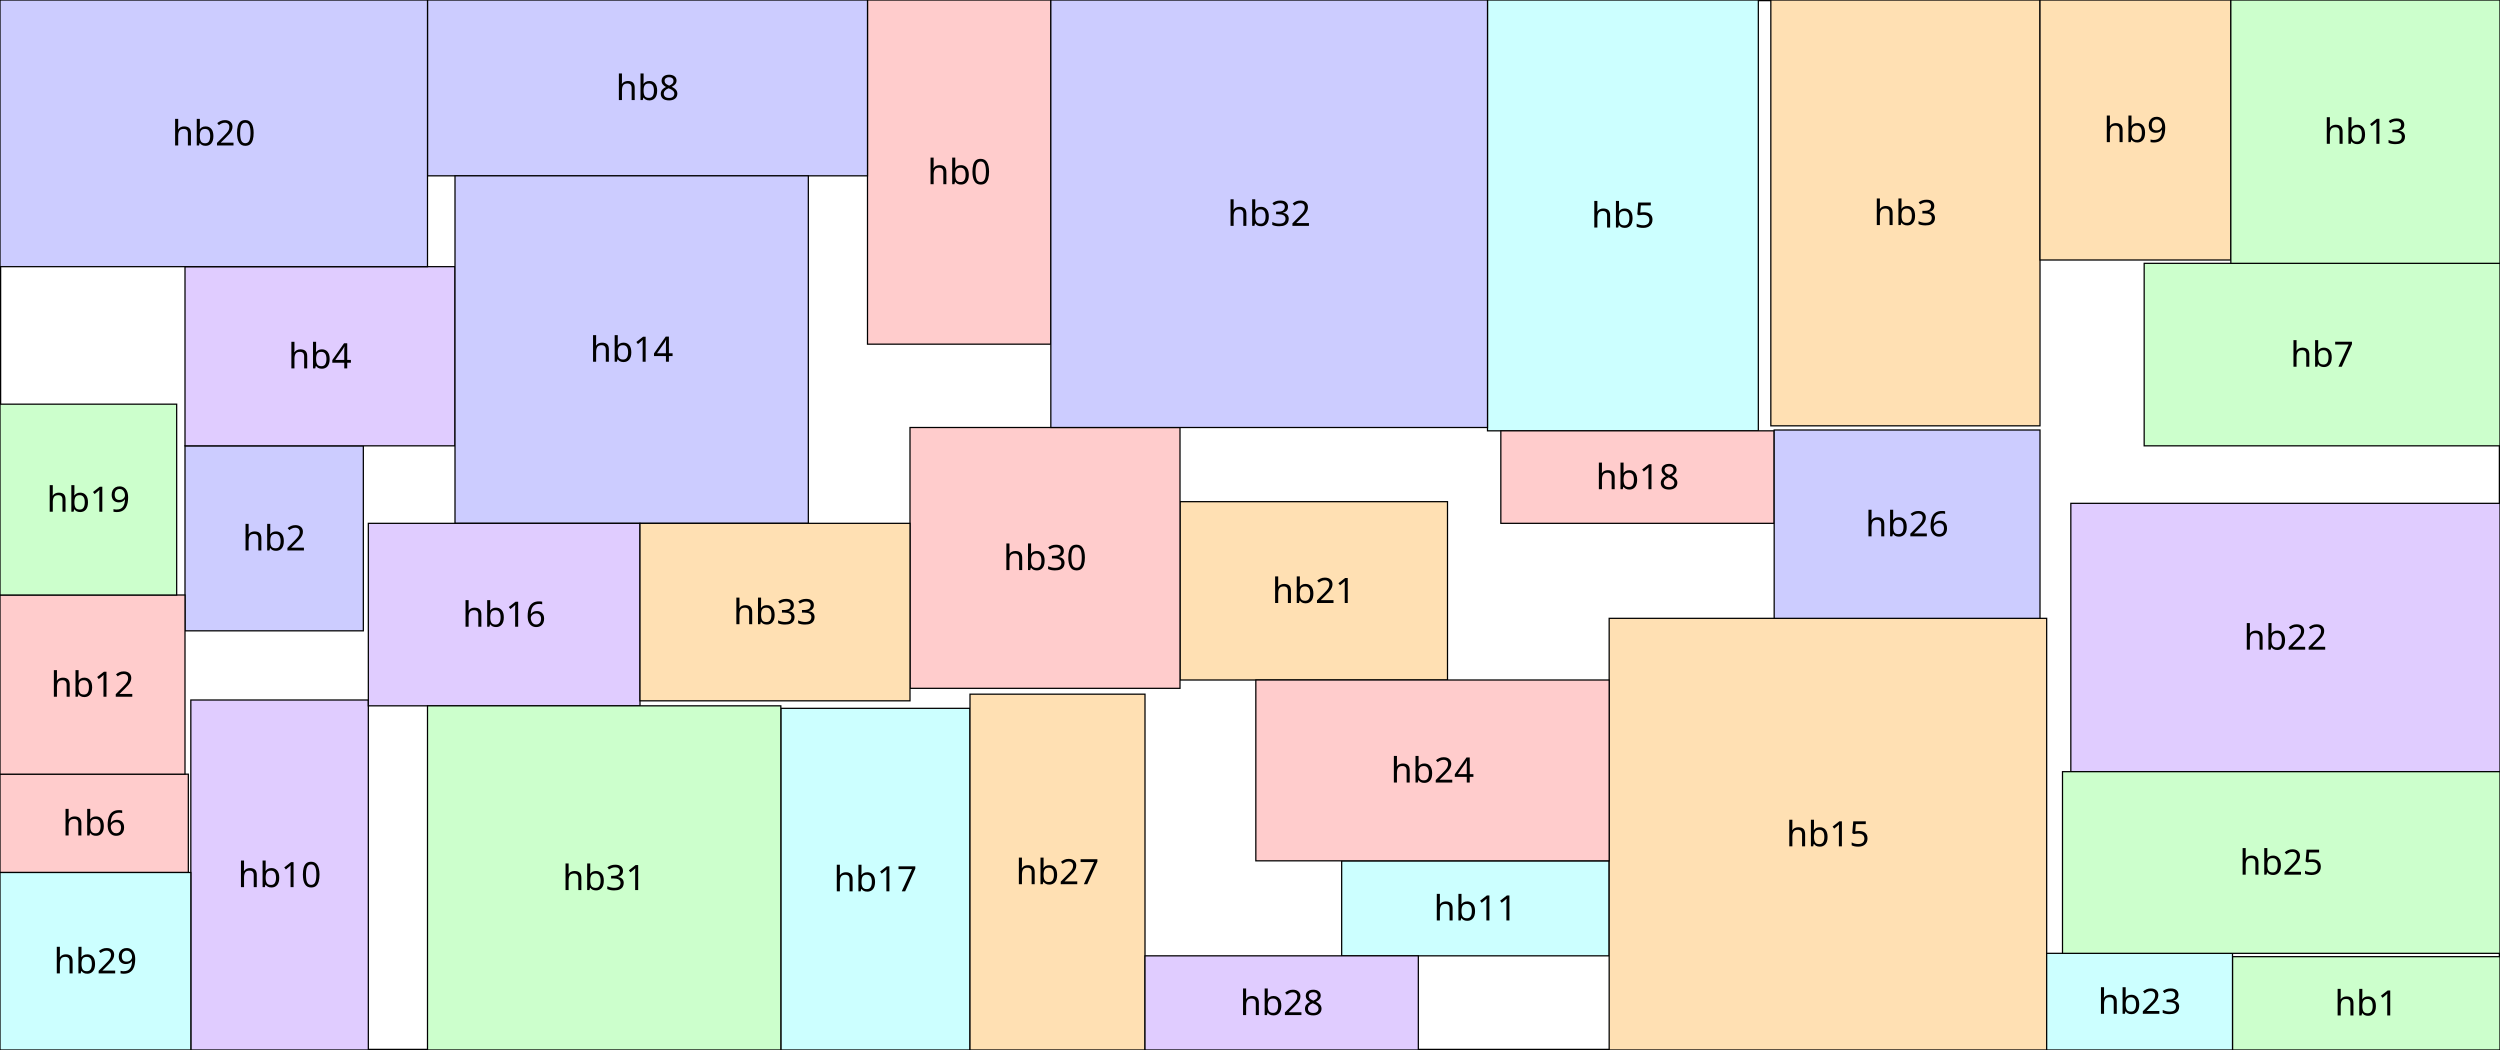
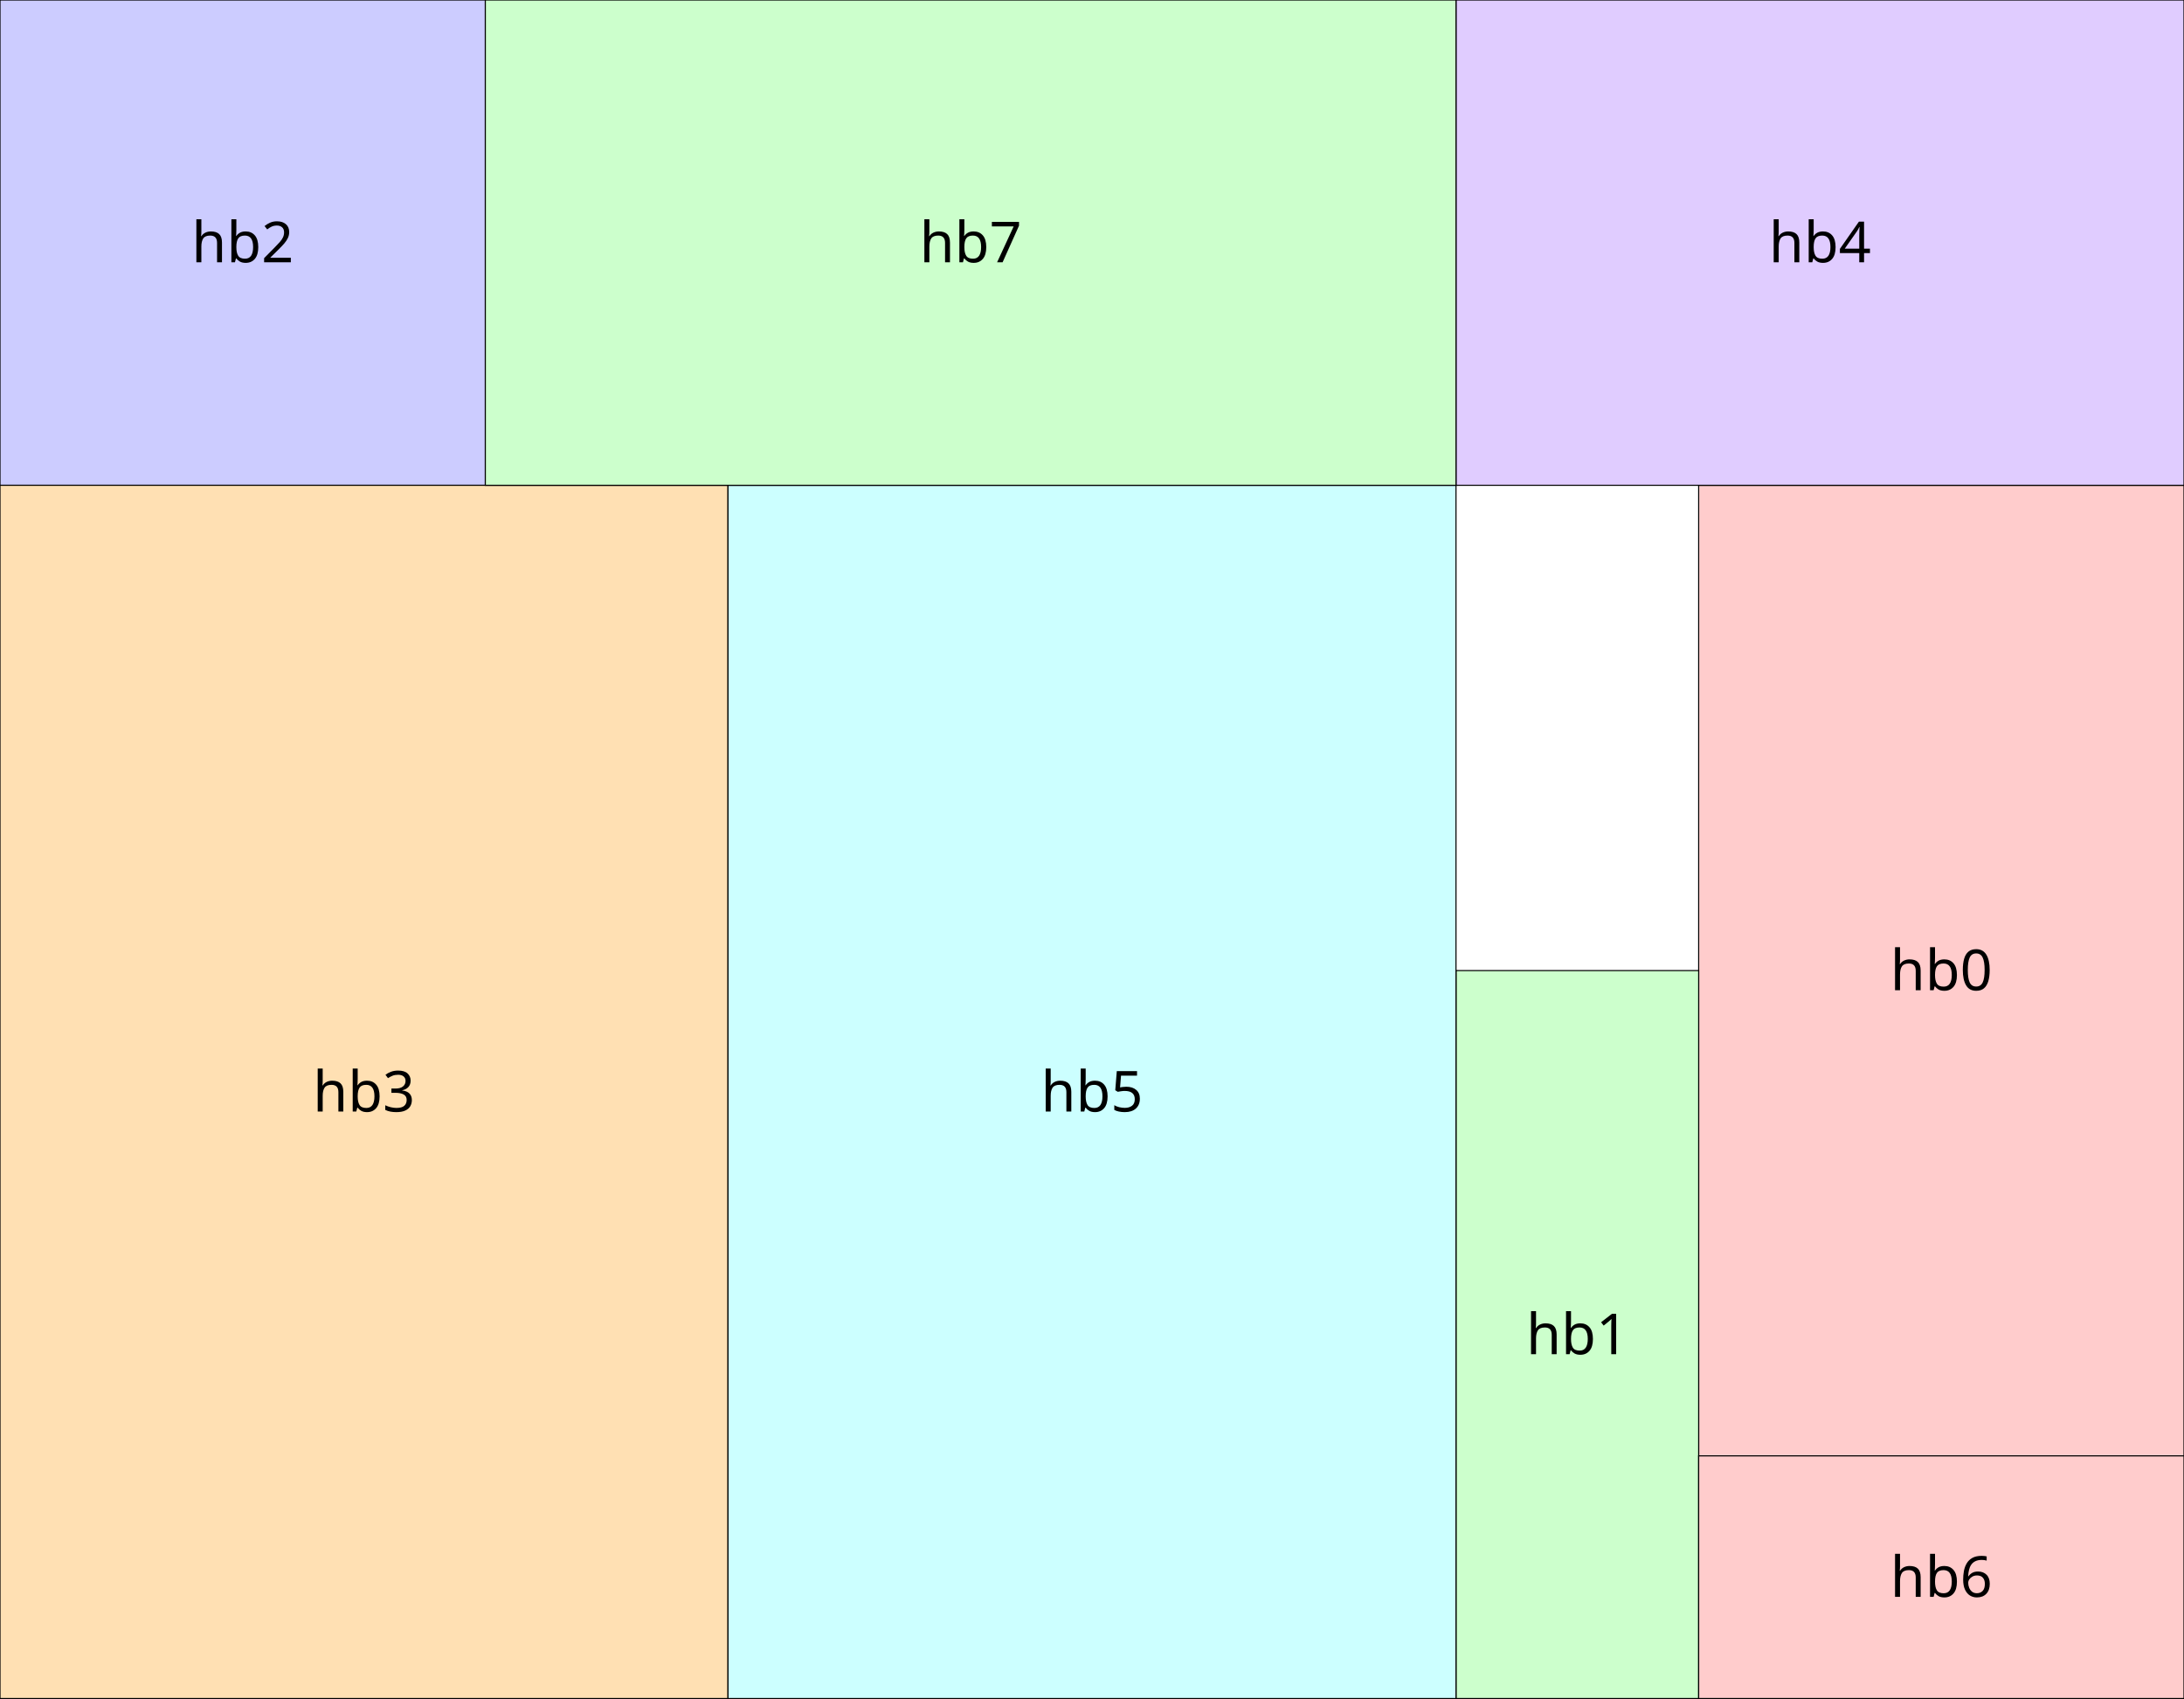
- <svg xmlns="http://www.w3.org/2000/svg" version="1.1" width="1000" height="420" viewBox="0 0 1000 420">
-   <rect x="0" y="0" width="1000" height="420" fill="none" stroke="black" stroke-width="1" />
-   <rect x="347" y="0" width="73.333" height="137.667" fill="#ffcccc" stroke="black" stroke-width="0.5" />
-   <text x="383.667" y="68.833" font-family="sans-serif" font-size="14" fill="black" text-anchor="middle" dominant-baseline="middle">hb0</text>
-   <rect x="893" y="382.667" width="107" height="37.333" fill="#ccffcc" stroke="black" stroke-width="0.5" />
-   <text x="946.5" y="401.333" font-family="sans-serif" font-size="14" fill="black" text-anchor="middle" dominant-baseline="middle">hb1</text>
-   <rect x="74" y="178.333" width="71.333" height="74" fill="#ccccff" stroke="black" stroke-width="0.5" />
-   <text x="109.667" y="215.333" font-family="sans-serif" font-size="14" fill="black" text-anchor="middle" dominant-baseline="middle">hb2</text>
-   <rect x="708.333" y="0" width="107.667" height="170.333" fill="#ffe0b3" stroke="black" stroke-width="0.5" />
-   <text x="762.167" y="85.167" font-family="sans-serif" font-size="14" fill="black" text-anchor="middle" dominant-baseline="middle">hb3</text>
-   <rect x="74" y="106.667" width="108" height="71.667" fill="#e0ccff" stroke="black" stroke-width="0.5" />
-   <text x="128" y="142.5" font-family="sans-serif" font-size="14" fill="black" text-anchor="middle" dominant-baseline="middle">hb4</text>
-   <rect x="595" y="0" width="108.333" height="172.333" fill="#ccffff" stroke="black" stroke-width="0.5" />
-   <text x="649.167" y="86.167" font-family="sans-serif" font-size="14" fill="black" text-anchor="middle" dominant-baseline="middle">hb5</text>
-   <rect x="0" y="309.667" width="75.333" height="39.333" fill="#ffcccc" stroke="black" stroke-width="0.5" />
-   <text x="37.667" y="329.333" font-family="sans-serif" font-size="14" fill="black" text-anchor="middle" dominant-baseline="middle">hb6</text>
-   <rect x="857.667" y="105.333" width="142.333" height="73" fill="#ccffcc" stroke="black" stroke-width="0.5" />
-   <text x="928.833" y="141.833" font-family="sans-serif" font-size="14" fill="black" text-anchor="middle" dominant-baseline="middle">hb7</text>
-   <rect x="171" y="0" width="176" height="70.333" fill="#ccccff" stroke="black" stroke-width="0.5" />
-   <text x="259" y="35.167" font-family="sans-serif" font-size="14" fill="black" text-anchor="middle" dominant-baseline="middle">hb8</text>
-   <rect x="816" y="0" width="76.333" height="104" fill="#ffe0b3" stroke="black" stroke-width="0.5" />
-   <text x="854.167" y="52" font-family="sans-serif" font-size="14" fill="black" text-anchor="middle" dominant-baseline="middle">hb9</text>
-   <rect x="76.333" y="280" width="71" height="140" fill="#e0ccff" stroke="black" stroke-width="0.5" />
-   <text x="111.833" y="350" font-family="sans-serif" font-size="14" fill="black" text-anchor="middle" dominant-baseline="middle">hb10</text>
-   <rect x="536.667" y="344.333" width="107" height="38" fill="#ccffff" stroke="black" stroke-width="0.5" />
-   <text x="590.167" y="363.333" font-family="sans-serif" font-size="14" fill="black" text-anchor="middle" dominant-baseline="middle">hb11</text>
-   <rect x="0" y="238" width="74" height="71.667" fill="#ffcccc" stroke="black" stroke-width="0.5" />
-   <text x="37" y="273.833" font-family="sans-serif" font-size="14" fill="black" text-anchor="middle" dominant-baseline="middle">hb12</text>
-   <rect x="892.333" y="0" width="107.667" height="105.333" fill="#ccffcc" stroke="black" stroke-width="0.5" />
-   <text x="946.167" y="52.667" font-family="sans-serif" font-size="14" fill="black" text-anchor="middle" dominant-baseline="middle">hb13</text>
-   <rect x="182" y="70.333" width="141.333" height="139" fill="#ccccff" stroke="black" stroke-width="0.5" />
-   <text x="252.667" y="139.833" font-family="sans-serif" font-size="14" fill="black" text-anchor="middle" dominant-baseline="middle">hb14</text>
-   <rect x="643.667" y="247.333" width="175" height="172.667" fill="#ffe0b3" stroke="black" stroke-width="0.5" />
-   <text x="731.167" y="333.667" font-family="sans-serif" font-size="14" fill="black" text-anchor="middle" dominant-baseline="middle">hb15</text>
-   <rect x="147.333" y="209.333" width="108.667" height="73" fill="#e0ccff" stroke="black" stroke-width="0.5" />
-   <text x="201.667" y="245.833" font-family="sans-serif" font-size="14" fill="black" text-anchor="middle" dominant-baseline="middle">hb16</text>
-   <rect x="312.333" y="283.333" width="75.667" height="136.667" fill="#ccffff" stroke="black" stroke-width="0.5" />
-   <text x="350.167" y="351.667" font-family="sans-serif" font-size="14" fill="black" text-anchor="middle" dominant-baseline="middle">hb17</text>
-   <rect x="600.333" y="172.333" width="109.333" height="37" fill="#ffcccc" stroke="black" stroke-width="0.5" />
-   <text x="655" y="190.833" font-family="sans-serif" font-size="14" fill="black" text-anchor="middle" dominant-baseline="middle">hb18</text>
-   <rect x="0" y="161.667" width="70.667" height="76.333" fill="#ccffcc" stroke="black" stroke-width="0.5" />
-   <text x="35.333" y="199.833" font-family="sans-serif" font-size="14" fill="black" text-anchor="middle" dominant-baseline="middle">hb19</text>
-   <rect x="0" y="0" width="171" height="106.667" fill="#ccccff" stroke="black" stroke-width="0.5" />
-   <text x="85.5" y="53.333" font-family="sans-serif" font-size="14" fill="black" text-anchor="middle" dominant-baseline="middle">hb20</text>
-   <rect x="472" y="200.667" width="107" height="71.333" fill="#ffe0b3" stroke="black" stroke-width="0.5" />
-   <text x="525.5" y="236.333" font-family="sans-serif" font-size="14" fill="black" text-anchor="middle" dominant-baseline="middle">hb21</text>
-   <rect x="828.333" y="201.333" width="171.667" height="107.333" fill="#e0ccff" stroke="black" stroke-width="0.5" />
-   <text x="914.167" y="255" font-family="sans-serif" font-size="14" fill="black" text-anchor="middle" dominant-baseline="middle">hb22</text>
-   <rect x="818.667" y="381.333" width="74.333" height="38.667" fill="#ccffff" stroke="black" stroke-width="0.5" />
-   <text x="855.833" y="400.667" font-family="sans-serif" font-size="14" fill="black" text-anchor="middle" dominant-baseline="middle">hb23</text>
-   <rect x="502.333" y="272" width="141.333" height="72.333" fill="#ffcccc" stroke="black" stroke-width="0.5" />
-   <text x="573" y="308.167" font-family="sans-serif" font-size="14" fill="black" text-anchor="middle" dominant-baseline="middle">hb24</text>
-   <rect x="825" y="308.667" width="175" height="72.667" fill="#ccffcc" stroke="black" stroke-width="0.5" />
-   <text x="912.5" y="345" font-family="sans-serif" font-size="14" fill="black" text-anchor="middle" dominant-baseline="middle">hb25</text>
-   <rect x="709.667" y="172" width="106.333" height="75.333" fill="#ccccff" stroke="black" stroke-width="0.5" />
-   <text x="762.833" y="209.667" font-family="sans-serif" font-size="14" fill="black" text-anchor="middle" dominant-baseline="middle">hb26</text>
-   <rect x="388" y="277.667" width="70" height="142.333" fill="#ffe0b3" stroke="black" stroke-width="0.5" />
-   <text x="423" y="348.833" font-family="sans-serif" font-size="14" fill="black" text-anchor="middle" dominant-baseline="middle">hb27</text>
-   <rect x="458" y="382.333" width="109.333" height="37.667" fill="#e0ccff" stroke="black" stroke-width="0.5" />
-   <text x="512.667" y="401.167" font-family="sans-serif" font-size="14" fill="black" text-anchor="middle" dominant-baseline="middle">hb28</text>
-   <rect x="0" y="349" width="76.333" height="71" fill="#ccffff" stroke="black" stroke-width="0.5" />
-   <text x="38.167" y="384.5" font-family="sans-serif" font-size="14" fill="black" text-anchor="middle" dominant-baseline="middle">hb29</text>
-   <rect x="364" y="171" width="108" height="104.333" fill="#ffcccc" stroke="black" stroke-width="0.5" />
-   <text x="418" y="223.167" font-family="sans-serif" font-size="14" fill="black" text-anchor="middle" dominant-baseline="middle">hb30</text>
-   <rect x="171" y="282.333" width="141.333" height="137.667" fill="#ccffcc" stroke="black" stroke-width="0.5" />
-   <text x="241.667" y="351.167" font-family="sans-serif" font-size="14" fill="black" text-anchor="middle" dominant-baseline="middle">hb31</text>
-   <rect x="420.333" y="0" width="174.667" height="171" fill="#ccccff" stroke="black" stroke-width="0.5" />
-   <text x="507.667" y="85.5" font-family="sans-serif" font-size="14" fill="black" text-anchor="middle" dominant-baseline="middle">hb32</text>
-   <rect x="256" y="209.333" width="108" height="71" fill="#ffe0b3" stroke="black" stroke-width="0.5" />
-   <text x="310" y="244.833" font-family="sans-serif" font-size="14" fill="black" text-anchor="middle" dominant-baseline="middle">hb33</text>
+ <svg xmlns="http://www.w3.org/2000/svg" version="1.1" width="1000" height="777.778" viewBox="0 0 1000 777.778">
+   <rect x="0" y="0" width="1000" height="777.778" fill="none" stroke="black" stroke-width="1" />
+   <rect x="777.778" y="222.222" width="222.222" height="444.444" fill="#ffcccc" stroke="black" stroke-width="0.5" />
+   <text x="888.889" y="444.444" font-family="sans-serif" font-size="25.926" fill="black" text-anchor="middle" dominant-baseline="middle">hb0</text>
+   <rect x="666.667" y="444.444" width="111.111" height="333.333" fill="#ccffcc" stroke="black" stroke-width="0.5" />
+   <text x="722.222" y="611.111" font-family="sans-serif" font-size="25.926" fill="black" text-anchor="middle" dominant-baseline="middle">hb1</text>
+   <rect x="0" y="-4.42878e-05" width="222.222" height="222.222" fill="#ccccff" stroke="black" stroke-width="0.5" />
+   <text x="111.111" y="111.111" font-family="sans-serif" font-size="25.926" fill="black" text-anchor="middle" dominant-baseline="middle">hb2</text>
+   <rect x="0" y="222.222" width="333.333" height="555.556" fill="#ffe0b3" stroke="black" stroke-width="0.5" />
+   <text x="166.667" y="500" font-family="sans-serif" font-size="25.926" fill="black" text-anchor="middle" dominant-baseline="middle">hb3</text>
+   <rect x="666.667" y="0" width="333.333" height="222.222" fill="#e0ccff" stroke="black" stroke-width="0.5" />
+   <text x="833.333" y="111.111" font-family="sans-serif" font-size="25.926" fill="black" text-anchor="middle" dominant-baseline="middle">hb4</text>
+   <rect x="333.333" y="222.222" width="333.333" height="555.556" fill="#ccffff" stroke="black" stroke-width="0.5" />
+   <text x="500" y="500" font-family="sans-serif" font-size="25.926" fill="black" text-anchor="middle" dominant-baseline="middle">hb5</text>
+   <rect x="777.778" y="666.667" width="222.222" height="111.111" fill="#ffcccc" stroke="black" stroke-width="0.5" />
+   <text x="888.889" y="722.222" font-family="sans-serif" font-size="25.926" fill="black" text-anchor="middle" dominant-baseline="middle">hb6</text>
+   <rect x="222.222" y="-4.42878e-05" width="444.444" height="222.222" fill="#ccffcc" stroke="black" stroke-width="0.5" />
+   <text x="444.444" y="111.111" font-family="sans-serif" font-size="25.926" fill="black" text-anchor="middle" dominant-baseline="middle">hb7</text>
</svg>
